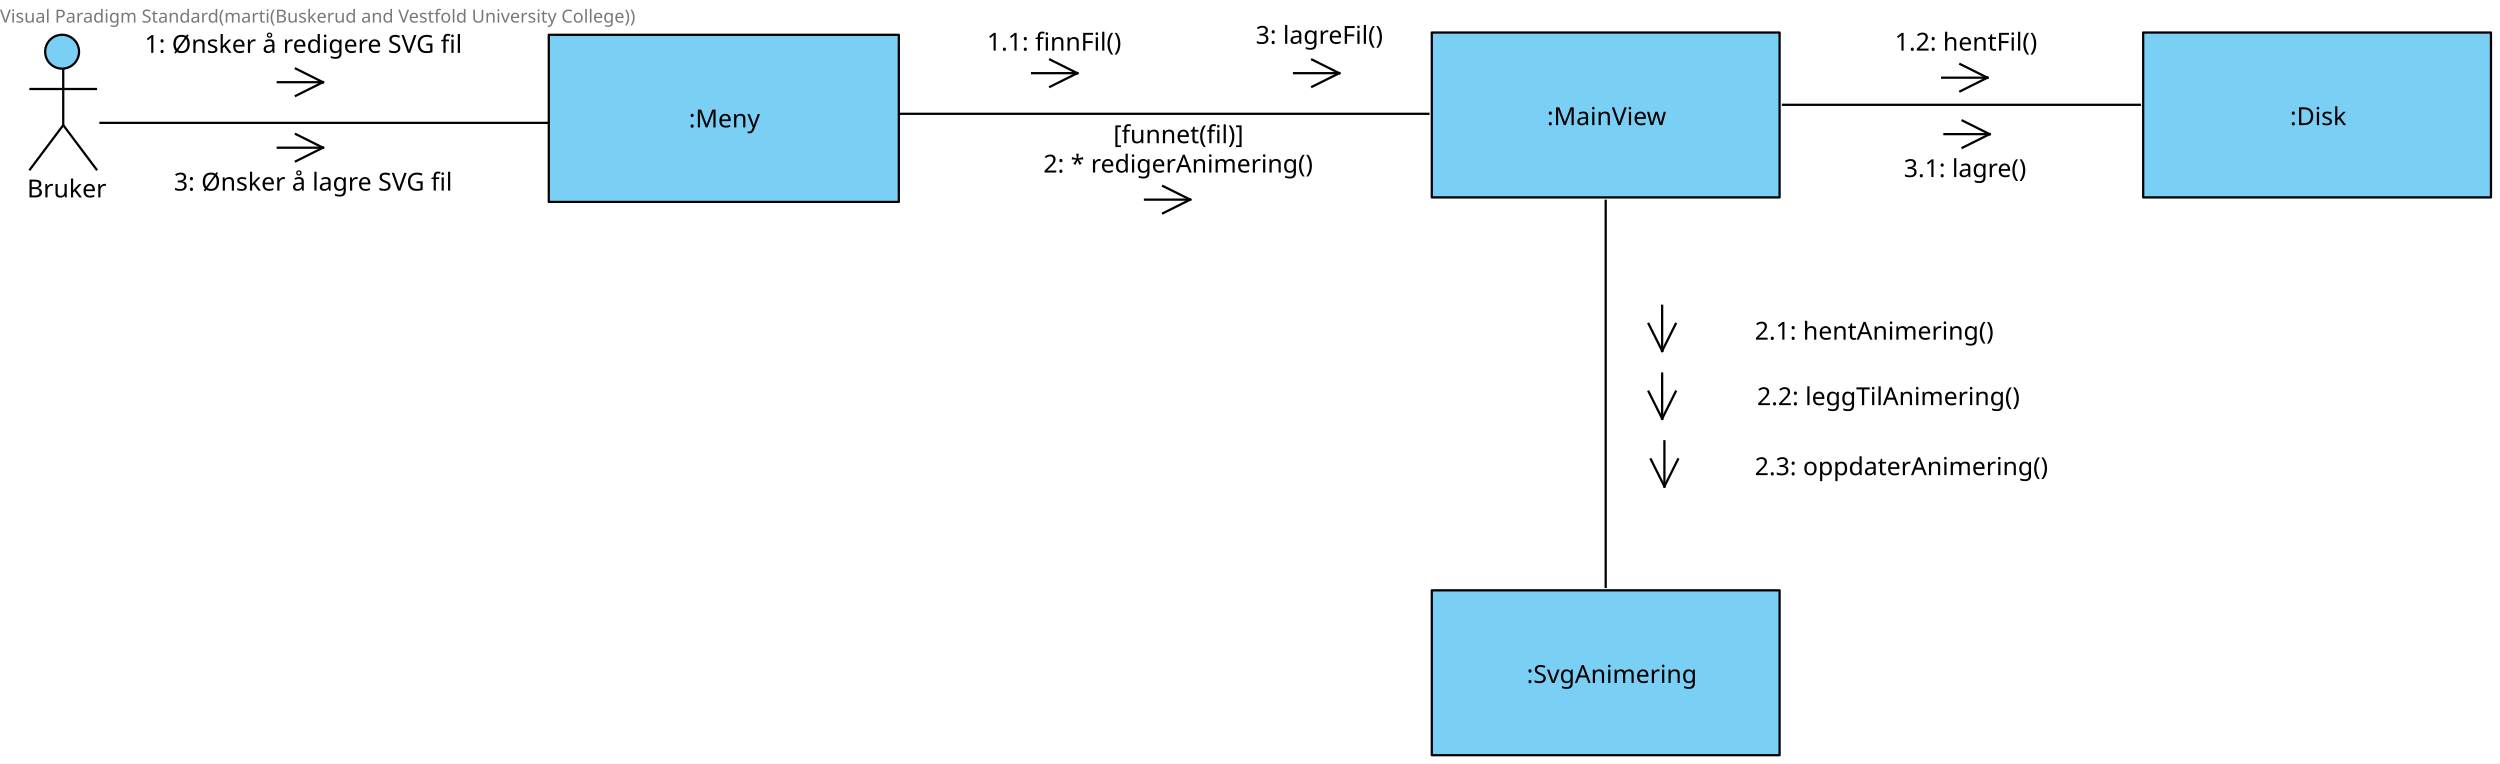
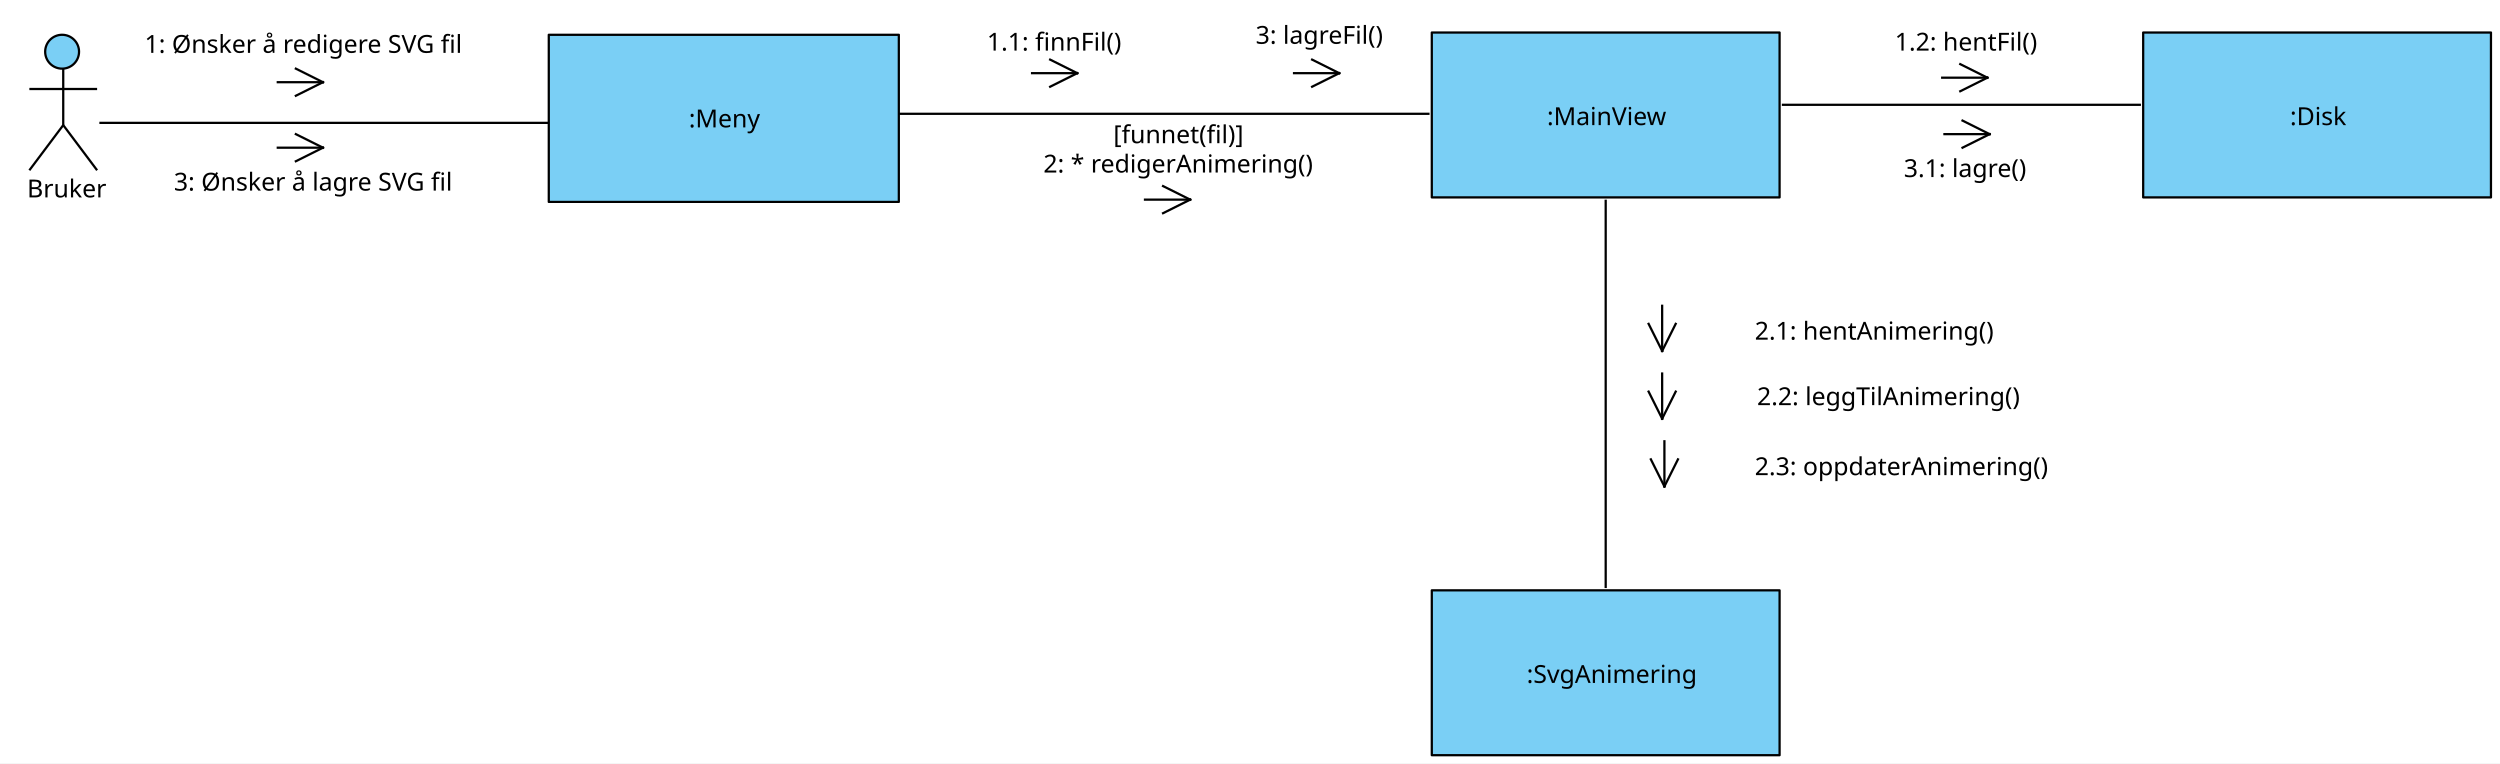
<svg xmlns="http://www.w3.org/2000/svg" fill-opacity="0" color-rendering="auto" color-interpolation="auto" text-rendering="auto" stroke="rgb(0,0,0)" stroke-linecap="square" width="1107" stroke-miterlimit="10" shape-rendering="auto" stroke-opacity="0" fill="rgb(0,0,0)" stroke-dasharray="none" font-weight="normal" stroke-width="1" height="338" font-family="'Dialog'" font-style="normal" stroke-linejoin="miter" font-size="12" stroke-dashoffset="0" image-rendering="auto">
  <defs id="genericDefs" />
  <g>
    <defs id="defs1">
      <clipPath clipPathUnits="userSpaceOnUse" id="clipPath1">
        <path d="M-7 -7 L41 -7 L41 71 L-7 71 L-7 -7 Z" />
      </clipPath>
      <clipPath clipPathUnits="userSpaceOnUse" id="clipPath2">
        <path d="M-7 -7 L165 -7 L165 84 L-7 84 L-7 -7 Z" />
      </clipPath>
      <clipPath clipPathUnits="userSpaceOnUse" id="clipPath3">
        <path d="M0 0 L0 74 L154 74 L154 0 Z" />
      </clipPath>
      <clipPath clipPathUnits="userSpaceOnUse" id="clipPath4">
        <path d="M-7 -7 L71 -7 L71 71 L-7 71 L-7 -7 Z" />
      </clipPath>
      <clipPath clipPathUnits="userSpaceOnUse" id="clipPath5">
        <path d="M-27 -27 L51 -27 L51 51 L-27 51 L-27 -27 Z" />
      </clipPath>
      <clipPath clipPathUnits="userSpaceOnUse" id="clipPath6">
        <path d="M-7 -7 L166 -7 L166 85 L-7 85 L-7 -7 Z" />
      </clipPath>
      <clipPath clipPathUnits="userSpaceOnUse" id="clipPath7">
        <path d="M-142 -15 L284 -15 L284 30 L-142 30 L-142 -15 Z" />
      </clipPath>
      <clipPath clipPathUnits="userSpaceOnUse" id="clipPath8">
        <path d="M-158 -15 L316 -15 L316 30 L-158 30 L-158 -15 Z" />
      </clipPath>
      <clipPath clipPathUnits="userSpaceOnUse" id="clipPath9">
        <path d="M-76 -15 L152 -15 L152 30 L-76 30 L-76 -15 Z" />
      </clipPath>
      <clipPath clipPathUnits="userSpaceOnUse" id="clipPath10">
        <path d="M-131 -15 L262 -15 L262 30 L-131 30 L-131 -15 Z" />
      </clipPath>
      <clipPath clipPathUnits="userSpaceOnUse" id="clipPath11">
        <path d="M-79 -15 L158 -15 L158 30 L-79 30 L-79 -15 Z" />
      </clipPath>
      <clipPath clipPathUnits="userSpaceOnUse" id="clipPath12">
        <path d="M-53 -15 L106 -15 L106 30 L-53 30 L-53 -15 Z" />
      </clipPath>
      <clipPath clipPathUnits="userSpaceOnUse" id="clipPath13">
        <path d="M-82 -16 L164 -16 L164 32 L-82 32 L-82 -16 Z" />
      </clipPath>
      <clipPath clipPathUnits="userSpaceOnUse" id="clipPath14">
        <path d="M-120 -14 L240 -14 L240 28 L-120 28 L-120 -14 Z" />
      </clipPath>
      <clipPath clipPathUnits="userSpaceOnUse" id="clipPath15">
        <path d="M-140 -14 L280 -14 L280 28 L-140 28 L-140 -14 Z" />
      </clipPath>
      <clipPath clipPathUnits="userSpaceOnUse" id="clipPath16">
        <path d="M-73 -16 L146 -16 L146 32 L-73 32 L-73 -16 Z" />
      </clipPath>
      <clipPath clipPathUnits="userSpaceOnUse" id="clipPath17">
        <path d="M0 0 L319 0 L319 84 L0 84 L0 0 Z" />
      </clipPath>
      <clipPath clipPathUnits="userSpaceOnUse" id="clipPath18">
        <path d="M197 41 L197 54 L224 54 L224 69 L93 69 L93 54 L125 54 L125 41 ZM0 0 L0 84 L319 84 L319 0 L263 0 L263 12 L187 12 L187 0 L147 0 L147 15 L68 15 L68 0 Z" />
      </clipPath>
      <clipPath clipPathUnits="userSpaceOnUse" id="clipPath19">
        <path d="M0 0 L243 0 L243 84 L0 84 L0 0 Z" />
      </clipPath>
      <clipPath clipPathUnits="userSpaceOnUse" id="clipPath20">
        <path d="M161 4 L161 20 L79 20 L79 4 ZM158 60 L158 76 L85 76 L85 60 ZM0 0 L0 84 L243 84 L243 0 Z" />
      </clipPath>
      <clipPath clipPathUnits="userSpaceOnUse" id="clipPath21">
        <path d="M0 0 L84 0 L84 256 L0 256 L0 0 Z" />
      </clipPath>
      <clipPath clipPathUnits="userSpaceOnUse" id="clipPath22">
        <path d="M0 0 L0 256 L84 256 L84 0 Z" />
      </clipPath>
      <clipPath clipPathUnits="userSpaceOnUse" id="clipPath23">
        <path d="M0 0 L283 0 L283 84 L0 84 L0 0 Z" />
      </clipPath>
      <clipPath clipPathUnits="userSpaceOnUse" id="clipPath24">
        <path d="M204 58 L204 73 L62 73 L62 58 ZM0 0 L0 61 L51 61 L51 76 L0 76 L0 84 L283 84 L283 0 L207 0 L207 12 L49 12 L49 0 Z" />
      </clipPath>
      <clipPath clipPathUnits="userSpaceOnUse" id="clipPath25">
        <path d="M-72 -15 L144 -15 L144 30 L-72 30 L-72 -15 Z" />
      </clipPath>
    </defs>
    <g fill="white" text-rendering="geometricPrecision" fill-opacity="1" stroke-opacity="1" stroke="white">
      <rect x="0" width="1107" height="338" y="0" stroke="none" />
    </g>
    <g font-size="11" transform="translate(13,15.4)" fill-opacity="1" fill="rgb(122,207,245)" text-rendering="geometricPrecision" image-rendering="optimizeQuality" font-family="sans-serif" stroke="rgb(122,207,245)" stroke-opacity="1">
      <circle r="7.5" clip-path="url(#clipPath1)" cx="14.5" cy="7.5" stroke="none" />
    </g>
    <g stroke-linecap="butt" font-size="11" transform="translate(13,15.4)" fill-opacity="1" fill="black" text-rendering="geometricPrecision" image-rendering="optimizeQuality" font-family="sans-serif" stroke-linejoin="round" stroke="black" stroke-opacity="1" stroke-miterlimit="0">
      <circle fill="none" r="7.5" clip-path="url(#clipPath1)" cx="14.5" cy="7.5" />
      <line y2="40" fill="none" x1="15" clip-path="url(#clipPath1)" x2="15" y1="15" />
      <line y2="24" fill="none" x1="0" clip-path="url(#clipPath1)" x2="30" y1="24" />
      <line y2="60" fill="none" x1="15" clip-path="url(#clipPath1)" x2="0" y1="40" />
      <line y2="60" fill="none" x1="15" clip-path="url(#clipPath1)" x2="30" y1="40" />
    </g>
    <g font-size="11" transform="translate(634,14.4)" fill-opacity="1" fill="rgb(122,207,245)" text-rendering="geometricPrecision" image-rendering="optimizeQuality" font-family="sans-serif" stroke="rgb(122,207,245)" stroke-opacity="1">
      <rect x="0" width="154" height="73" y="0" clip-path="url(#clipPath2)" stroke="none" />
    </g>
    <g stroke-linecap="butt" font-size="11" transform="translate(634,14.4)" fill-opacity="1" fill="black" text-rendering="geometricPrecision" image-rendering="optimizeQuality" font-family="sans-serif" stroke-linejoin="round" stroke="black" stroke-opacity="1" stroke-miterlimit="0">
      <rect fill="none" x="0" width="154" height="73" y="0" clip-path="url(#clipPath2)" />
    </g>
    <g font-size="11" transform="translate(634,14.4)" fill-opacity="1" fill="black" text-rendering="geometricPrecision" image-rendering="optimizeQuality" font-family="sans-serif" stroke="black" stroke-opacity="1">
      <text x="51" xml:space="preserve" y="41" clip-path="url(#clipPath3)" stroke="none">:MainView</text>
    </g>
    <g font-size="11" transform="translate(949,14.4)" fill-opacity="1" fill="rgb(122,207,245)" text-rendering="geometricPrecision" image-rendering="optimizeQuality" font-family="sans-serif" stroke="rgb(122,207,245)" stroke-opacity="1">
      <rect x="0" width="154" height="73" y="0" clip-path="url(#clipPath2)" stroke="none" />
    </g>
    <g stroke-linecap="butt" font-size="11" transform="translate(949,14.4)" fill-opacity="1" fill="black" text-rendering="geometricPrecision" image-rendering="optimizeQuality" font-family="sans-serif" stroke-linejoin="round" stroke="black" stroke-opacity="1" stroke-miterlimit="0">
      <rect fill="none" x="0" width="154" height="73" y="0" clip-path="url(#clipPath2)" />
    </g>
    <g font-size="11" transform="translate(949,14.4)" fill-opacity="1" fill="black" text-rendering="geometricPrecision" image-rendering="optimizeQuality" font-family="sans-serif" stroke="black" stroke-opacity="1">
      <text x="65" xml:space="preserve" y="41" clip-path="url(#clipPath3)" stroke="none">:Disk</text>
    </g>
    <g font-size="11" transform="translate(634,261.4)" fill-opacity="1" fill="rgb(122,207,245)" text-rendering="geometricPrecision" image-rendering="optimizeQuality" font-family="sans-serif" stroke="rgb(122,207,245)" stroke-opacity="1">
      <rect x="0" width="154" height="73" y="0" clip-path="url(#clipPath2)" stroke="none" />
    </g>
    <g stroke-linecap="butt" font-size="11" transform="translate(634,261.4)" fill-opacity="1" fill="black" text-rendering="geometricPrecision" image-rendering="optimizeQuality" font-family="sans-serif" stroke-linejoin="round" stroke="black" stroke-opacity="1" stroke-miterlimit="0">
      <rect fill="none" x="0" width="154" height="73" y="0" clip-path="url(#clipPath2)" />
    </g>
    <g font-size="11" transform="translate(634,261.4)" fill-opacity="1" fill="black" text-rendering="geometricPrecision" image-rendering="optimizeQuality" font-family="sans-serif" stroke="black" stroke-opacity="1">
      <text x="42" xml:space="preserve" y="41" clip-path="url(#clipPath3)" stroke="none">:SvgAnimering</text>
    </g>
    <g font-size="11" transform="translate(507,78.4)" fill-opacity="1" fill="black" text-rendering="geometricPrecision" image-rendering="optimizeQuality" font-family="sans-serif" stroke="black" stroke-opacity="1">
      <line y2="10" fill="none" x1="20" clip-path="url(#clipPath5)" x2="0" y1="10" />
      <line y2="4" fill="none" x1="20" clip-path="url(#clipPath5)" x2="8" y1="10" />
      <line y2="16" fill="none" x1="20" clip-path="url(#clipPath5)" x2="8" y1="10" />
    </g>
    <g font-size="11" transform="translate(860,24.4)" fill-opacity="1" fill="black" text-rendering="geometricPrecision" image-rendering="optimizeQuality" font-family="sans-serif" stroke="black" stroke-opacity="1">
      <line y2="10" fill="none" x1="20" clip-path="url(#clipPath5)" x2="0" y1="10" />
      <line y2="4" fill="none" x1="20" clip-path="url(#clipPath5)" x2="8" y1="10" />
      <line y2="16" fill="none" x1="20" clip-path="url(#clipPath5)" x2="8" y1="10" />
    </g>
    <g font-size="11" transform="translate(726,135.4)" fill-opacity="1" fill="black" text-rendering="geometricPrecision" image-rendering="optimizeQuality" font-family="sans-serif" stroke="black" stroke-opacity="1">
      <line y2="0" fill="none" x1="10" clip-path="url(#clipPath5)" x2="10" y1="20" />
      <line y2="8" fill="none" x1="10" clip-path="url(#clipPath5)" x2="16" y1="20" />
      <line y2="8" fill="none" x1="10" clip-path="url(#clipPath5)" x2="4" y1="20" />
    </g>
    <g font-size="11" transform="translate(726,165.4)" fill-opacity="1" fill="black" text-rendering="geometricPrecision" image-rendering="optimizeQuality" font-family="sans-serif" stroke="black" stroke-opacity="1">
      <line y2="0" fill="none" x1="10" clip-path="url(#clipPath5)" x2="10" y1="20" />
      <line y2="8" fill="none" x1="10" clip-path="url(#clipPath5)" x2="16" y1="20" />
      <line y2="8" fill="none" x1="10" clip-path="url(#clipPath5)" x2="4" y1="20" />
    </g>
    <g font-size="11" transform="translate(727,195.4)" fill-opacity="1" fill="black" text-rendering="geometricPrecision" image-rendering="optimizeQuality" font-family="sans-serif" stroke="black" stroke-opacity="1">
      <line y2="0" fill="none" x1="10" clip-path="url(#clipPath5)" x2="10" y1="20" />
      <line y2="8" fill="none" x1="10" clip-path="url(#clipPath5)" x2="16" y1="20" />
      <line y2="8" fill="none" x1="10" clip-path="url(#clipPath5)" x2="4" y1="20" />
    </g>
    <g font-size="11" transform="translate(573,22.4)" fill-opacity="1" fill="black" text-rendering="geometricPrecision" image-rendering="optimizeQuality" font-family="sans-serif" stroke="black" stroke-opacity="1">
      <line y2="10" fill="none" x1="20" clip-path="url(#clipPath5)" x2="0" y1="10" />
      <line y2="4" fill="none" x1="20" clip-path="url(#clipPath5)" x2="8" y1="10" />
      <line y2="16" fill="none" x1="20" clip-path="url(#clipPath5)" x2="8" y1="10" />
    </g>
    <g font-size="11" transform="translate(861,49.4)" fill-opacity="1" fill="black" text-rendering="geometricPrecision" image-rendering="optimizeQuality" font-family="sans-serif" stroke="black" stroke-opacity="1">
      <line y2="10" fill="none" x1="20" clip-path="url(#clipPath5)" x2="0" y1="10" />
      <line y2="4" fill="none" x1="20" clip-path="url(#clipPath5)" x2="8" y1="10" />
      <line y2="16" fill="none" x1="20" clip-path="url(#clipPath5)" x2="8" y1="10" />
    </g>
    <g font-size="11" transform="translate(457,22.4)" fill-opacity="1" fill="black" text-rendering="geometricPrecision" image-rendering="optimizeQuality" font-family="sans-serif" stroke="black" stroke-opacity="1">
      <line y2="10" fill="none" x1="20" clip-path="url(#clipPath5)" x2="0" y1="10" />
      <line y2="4" fill="none" x1="20" clip-path="url(#clipPath5)" x2="8" y1="10" />
      <line y2="16" fill="none" x1="20" clip-path="url(#clipPath5)" x2="8" y1="10" />
    </g>
    <g font-size="11" transform="translate(243,15.4)" fill-opacity="1" fill="rgb(122,207,245)" text-rendering="geometricPrecision" image-rendering="optimizeQuality" font-family="sans-serif" stroke="rgb(122,207,245)" stroke-opacity="1">
      <rect x="0" width="155" height="74" y="0" clip-path="url(#clipPath6)" stroke="none" />
    </g>
    <g stroke-linecap="butt" font-size="11" transform="translate(243,15.4)" fill-opacity="1" fill="black" text-rendering="geometricPrecision" image-rendering="optimizeQuality" font-family="sans-serif" stroke-linejoin="round" stroke="black" stroke-opacity="1" stroke-miterlimit="0">
      <rect fill="none" x="0" width="155" height="74" y="0" clip-path="url(#clipPath6)" />
    </g>
    <g font-size="11" transform="translate(243,15.4)" fill-opacity="1" fill="black" text-rendering="geometricPrecision" image-rendering="optimizeQuality" font-family="sans-serif" stroke="black" stroke-opacity="1">
      <text x="62" xml:space="preserve" y="41" clip-path="url(#clipPath3)" stroke="none">:Meny</text>
    </g>
    <g font-size="11" transform="translate(123,26.4)" fill-opacity="1" fill="black" text-rendering="geometricPrecision" image-rendering="optimizeQuality" font-family="sans-serif" stroke="black" stroke-opacity="1">
      <line y2="10" fill="none" x1="20" clip-path="url(#clipPath5)" x2="0" y1="10" />
      <line y2="4" fill="none" x1="20" clip-path="url(#clipPath5)" x2="8" y1="10" />
      <line y2="16" fill="none" x1="20" clip-path="url(#clipPath5)" x2="8" y1="10" />
    </g>
    <g font-size="11" transform="translate(123,55.4)" fill-opacity="1" fill="black" text-rendering="geometricPrecision" image-rendering="optimizeQuality" font-family="sans-serif" stroke="black" stroke-opacity="1">
      <line y2="10" fill="none" x1="20" clip-path="url(#clipPath5)" x2="0" y1="10" />
      <line y2="4" fill="none" x1="20" clip-path="url(#clipPath5)" x2="8" y1="10" />
      <line y2="16" fill="none" x1="20" clip-path="url(#clipPath5)" x2="8" y1="10" />
    </g>
    <g font-size="11" transform="translate(66,72.4)" fill-opacity="1" fill="black" text-rendering="geometricPrecision" image-rendering="optimizeQuality" font-family="sans-serif" stroke="black" stroke-opacity="1">
      <text x="11" xml:space="preserve" y="12" clip-path="url(#clipPath7)" stroke="none">3: Ønsker å lagre SVG fil</text>
    </g>
    <g font-size="11" transform="translate(53,11.4)" fill-opacity="1" fill="black" text-rendering="geometricPrecision" image-rendering="optimizeQuality" font-family="sans-serif" stroke="black" stroke-opacity="1">
      <text x="11" xml:space="preserve" y="12" clip-path="url(#clipPath8)" stroke="none">1: Ønsker å redigere SVG fil</text>
    </g>
    <g font-size="11" transform="translate(545,7.4)" fill-opacity="1" fill="black" text-rendering="geometricPrecision" image-rendering="optimizeQuality" font-family="sans-serif" stroke="black" stroke-opacity="1">
      <text x="11" xml:space="preserve" y="12" clip-path="url(#clipPath9)" stroke="none">3: lagreFil()</text>
    </g>
    <g font-size="11" transform="translate(451,64.4)" fill-opacity="1" fill="black" text-rendering="geometricPrecision" image-rendering="optimizeQuality" font-family="sans-serif" stroke="black" stroke-opacity="1">
      <text x="11" xml:space="preserve" y="12" clip-path="url(#clipPath10)" stroke="none">2: * redigerAnimering()</text>
    </g>
    <g font-size="11" transform="translate(426,10.4)" fill-opacity="1" fill="black" text-rendering="geometricPrecision" image-rendering="optimizeQuality" font-family="sans-serif" stroke="black" stroke-opacity="1">
      <text x="11" xml:space="preserve" y="12" clip-path="url(#clipPath11)" stroke="none">1.1: finnFil()</text>
    </g>
    <g font-size="11" transform="translate(2,75.4)" fill-opacity="1" fill="black" text-rendering="geometricPrecision" image-rendering="optimizeQuality" font-family="sans-serif" stroke="black" stroke-opacity="1">
      <text x="10" xml:space="preserve" y="12" clip-path="url(#clipPath12)" stroke="none">Bruker</text>
    </g>
    <g font-size="11" transform="translate(828,10.4)" fill-opacity="1" fill="black" text-rendering="geometricPrecision" image-rendering="optimizeQuality" font-family="sans-serif" stroke="black" stroke-opacity="1">
      <text x="11" xml:space="preserve" y="12" clip-path="url(#clipPath13)" stroke="none">1.2: hentFil()</text>
    </g>
    <g font-size="11" transform="translate(766,138.4)" fill-opacity="1" fill="black" text-rendering="geometricPrecision" image-rendering="optimizeQuality" font-family="sans-serif" stroke="black" stroke-opacity="1">
      <text x="11" xml:space="preserve" y="12" clip-path="url(#clipPath14)" stroke="none">2.1: hentAnimering()</text>
    </g>
    <g font-size="11" transform="translate(766,167.4)" fill-opacity="1" fill="black" text-rendering="geometricPrecision" image-rendering="optimizeQuality" font-family="sans-serif" stroke="black" stroke-opacity="1">
      <text x="12" xml:space="preserve" y="12" clip-path="url(#clipPath10)" stroke="none">2.2: leggTilAnimering()</text>
    </g>
    <g font-size="11" transform="translate(767,198.4)" fill-opacity="1" fill="black" text-rendering="geometricPrecision" image-rendering="optimizeQuality" font-family="sans-serif" stroke="black" stroke-opacity="1">
      <text x="10" xml:space="preserve" y="12" clip-path="url(#clipPath15)" stroke="none">2.3: oppdaterAnimering()</text>
    </g>
    <g font-size="11" transform="translate(834,66.4)" fill-opacity="1" fill="black" text-rendering="geometricPrecision" image-rendering="optimizeQuality" font-family="sans-serif" stroke="black" stroke-opacity="1">
      <text x="9" xml:space="preserve" y="12" clip-path="url(#clipPath16)" stroke="none">3.1: lagre()</text>
    </g>
    <g stroke-linecap="butt" font-size="11" transform="translate(358,10.4)" fill-opacity="1" fill="black" text-rendering="geometricPrecision" image-rendering="optimizeQuality" font-family="sans-serif" stroke-linejoin="round" stroke="black" stroke-opacity="1">
      <line y2="40" fill="none" x1="40" clip-path="url(#clipPath18)" x2="275" y1="40" />
    </g>
    <g stroke-linecap="butt" font-size="11" transform="translate(749,6.4)" fill-opacity="1" fill="black" text-rendering="geometricPrecision" image-rendering="optimizeQuality" font-family="sans-serif" stroke-linejoin="round" stroke="black" stroke-opacity="1">
      <line y2="40" fill="none" x1="40" clip-path="url(#clipPath20)" x2="199" y1="40" />
    </g>
    <g stroke-linecap="butt" font-size="11" transform="translate(671,48.4)" fill-opacity="1" fill="black" text-rendering="geometricPrecision" image-rendering="optimizeQuality" font-family="sans-serif" stroke-linejoin="round" stroke="black" stroke-opacity="1">
      <line y2="212" fill="none" x1="40" clip-path="url(#clipPath22)" x2="40" y1="40" />
    </g>
    <g stroke-linecap="butt" font-size="11" transform="translate(4,14.4)" fill-opacity="1" fill="black" text-rendering="geometricPrecision" image-rendering="optimizeQuality" font-family="sans-serif" stroke-linejoin="round" stroke="black" stroke-opacity="1">
      <line y2="40" fill="none" x1="40" clip-path="url(#clipPath24)" x2="239" y1="40" />
    </g>
    <g font-size="11" transform="translate(483,51.4)" fill-opacity="1" fill="black" text-rendering="geometricPrecision" image-rendering="optimizeQuality" font-family="sans-serif" stroke="black" stroke-opacity="1">
      <text x="10" xml:space="preserve" y="12" clip-path="url(#clipPath25)" stroke="none">[funnet(fil)]</text>
    </g>
-     <g font-size="8" fill-opacity="1" fill="rgb(120,120,120)" text-rendering="geometricPrecision" image-rendering="optimizeQuality" stroke="rgb(120,120,120)" stroke-opacity="1">
-       <text x="0" xml:space="preserve" y="10" stroke="none">Visual Paradigm Standard(marti(Buskerud and Vestfold University College))</text>
-     </g>
+     <g font-size="8" fill-opacity="1" fill="rgb(120,120,120)" text-rendering="geometricPrecision" image-rendering="optimizeQuality" stroke="rgb(120,120,120)" stroke-opacity="1" />
  </g>
</svg>
